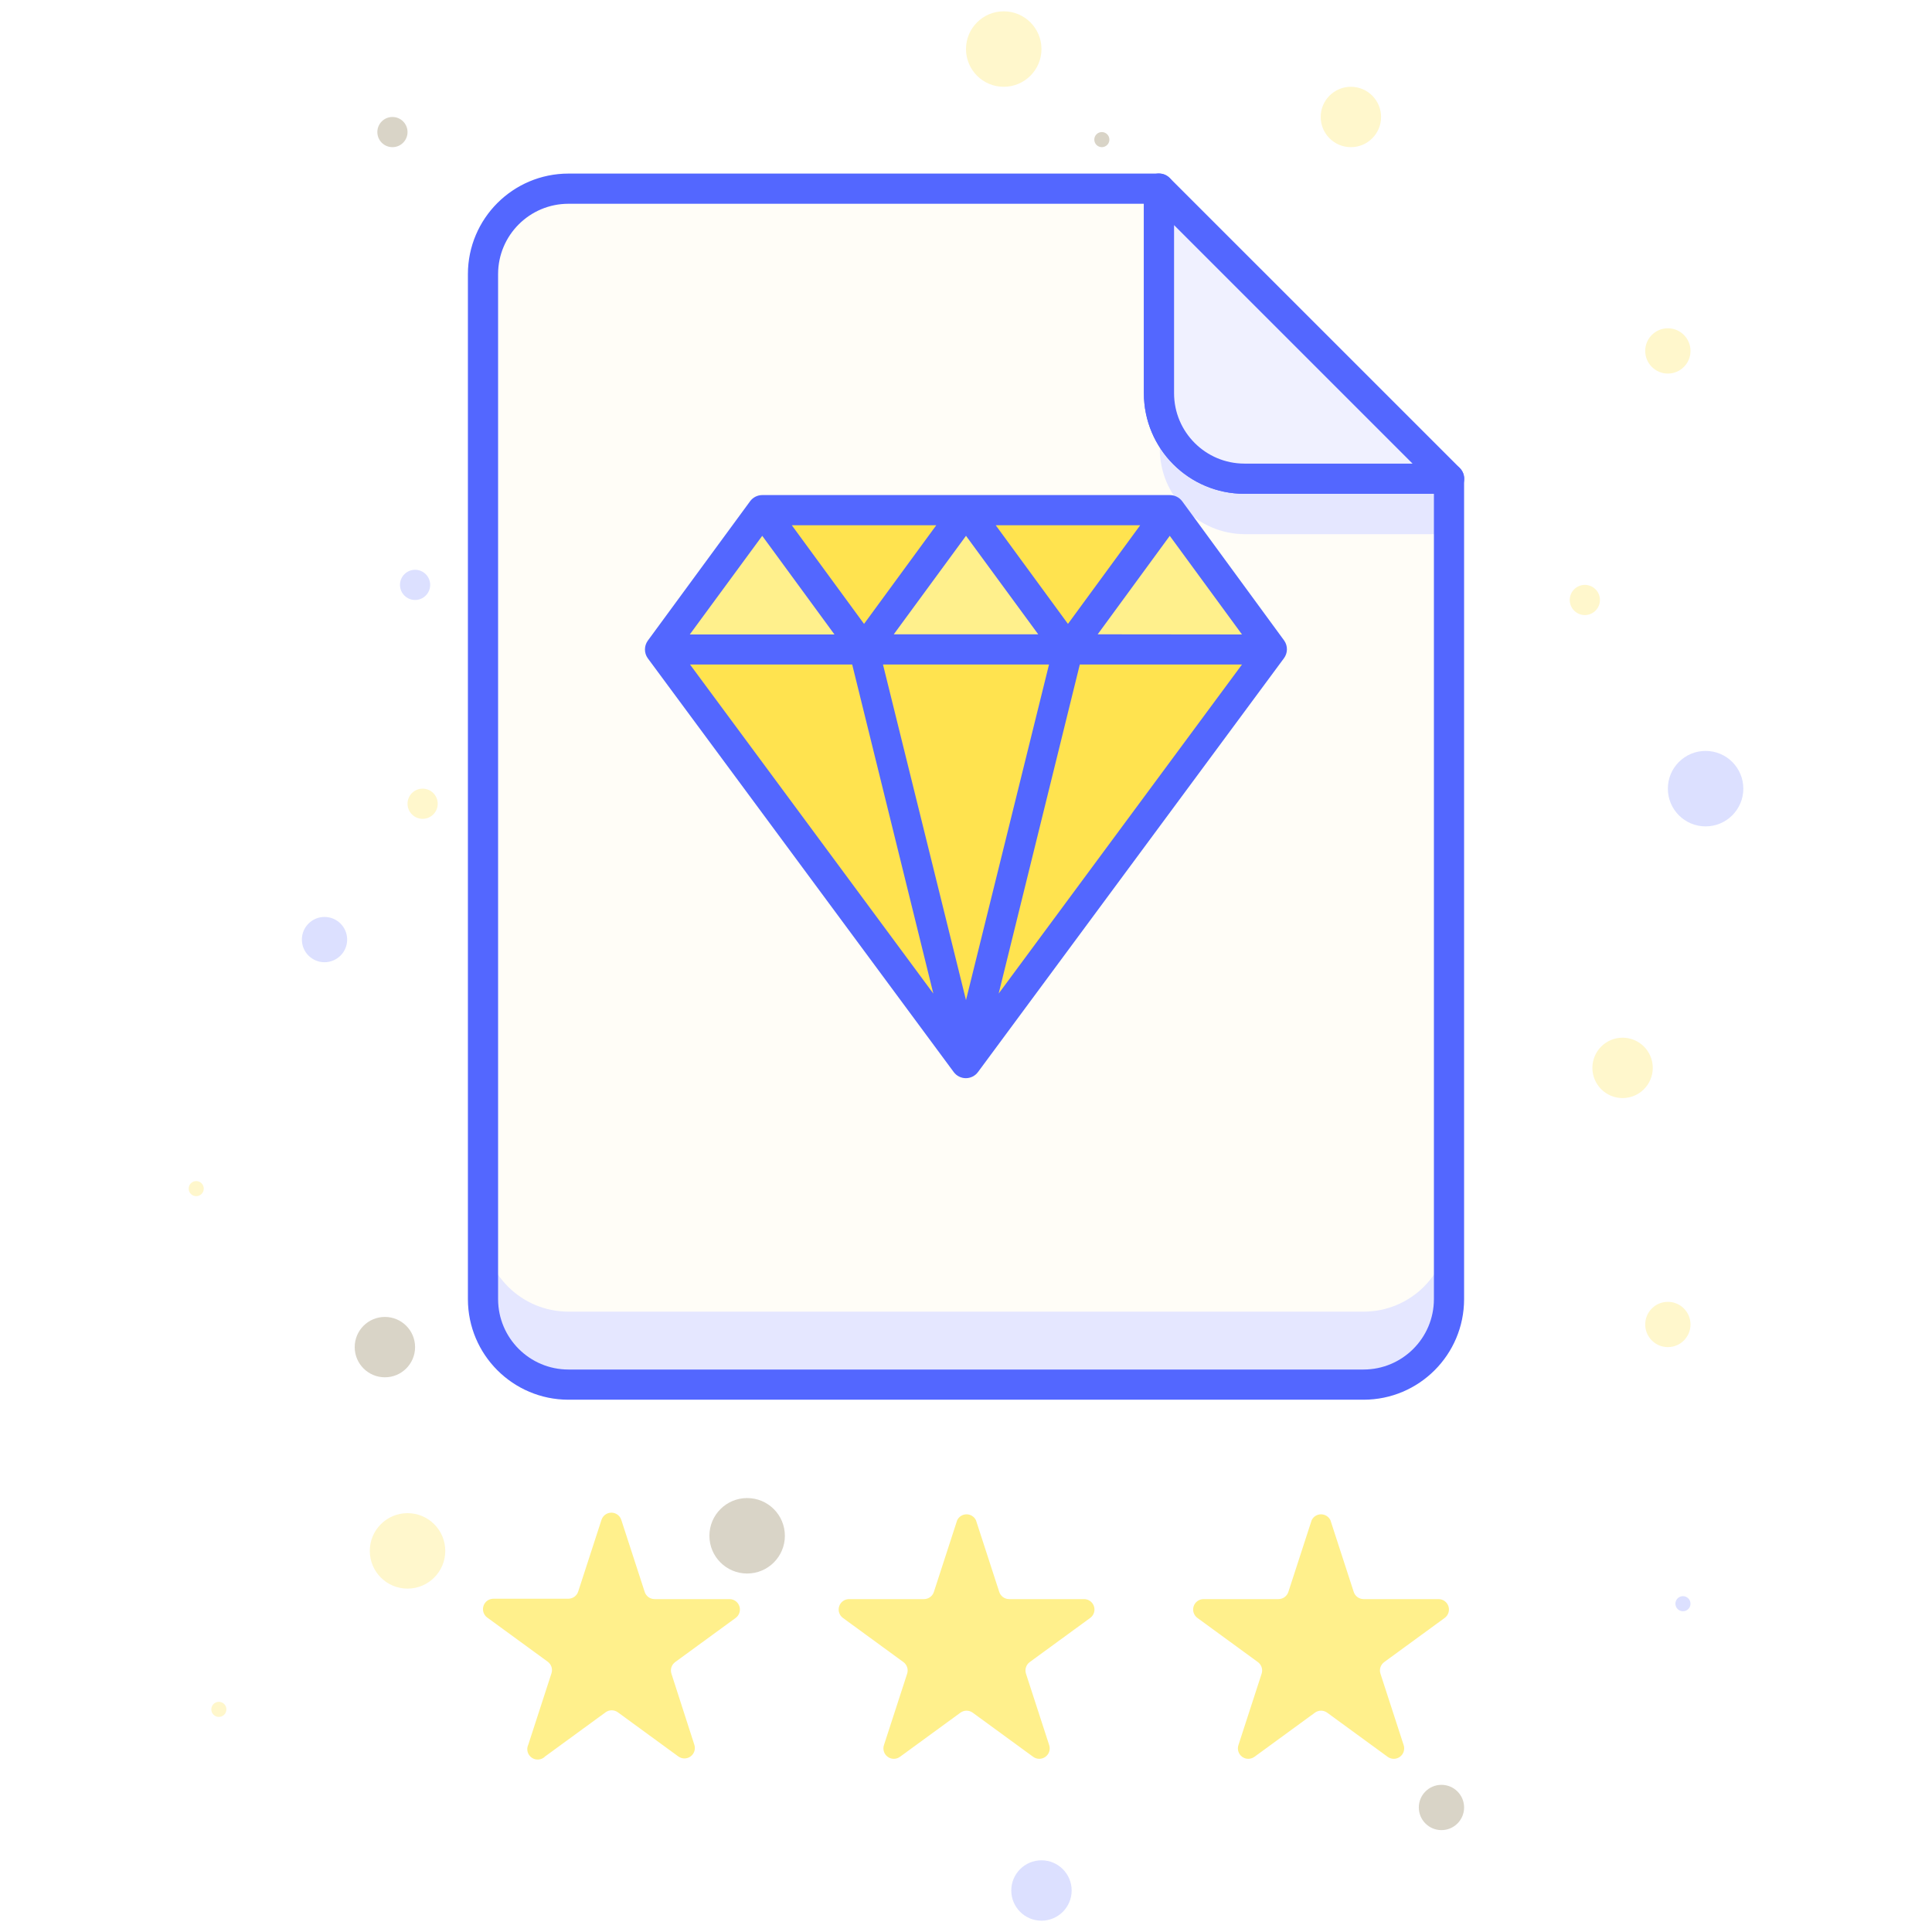
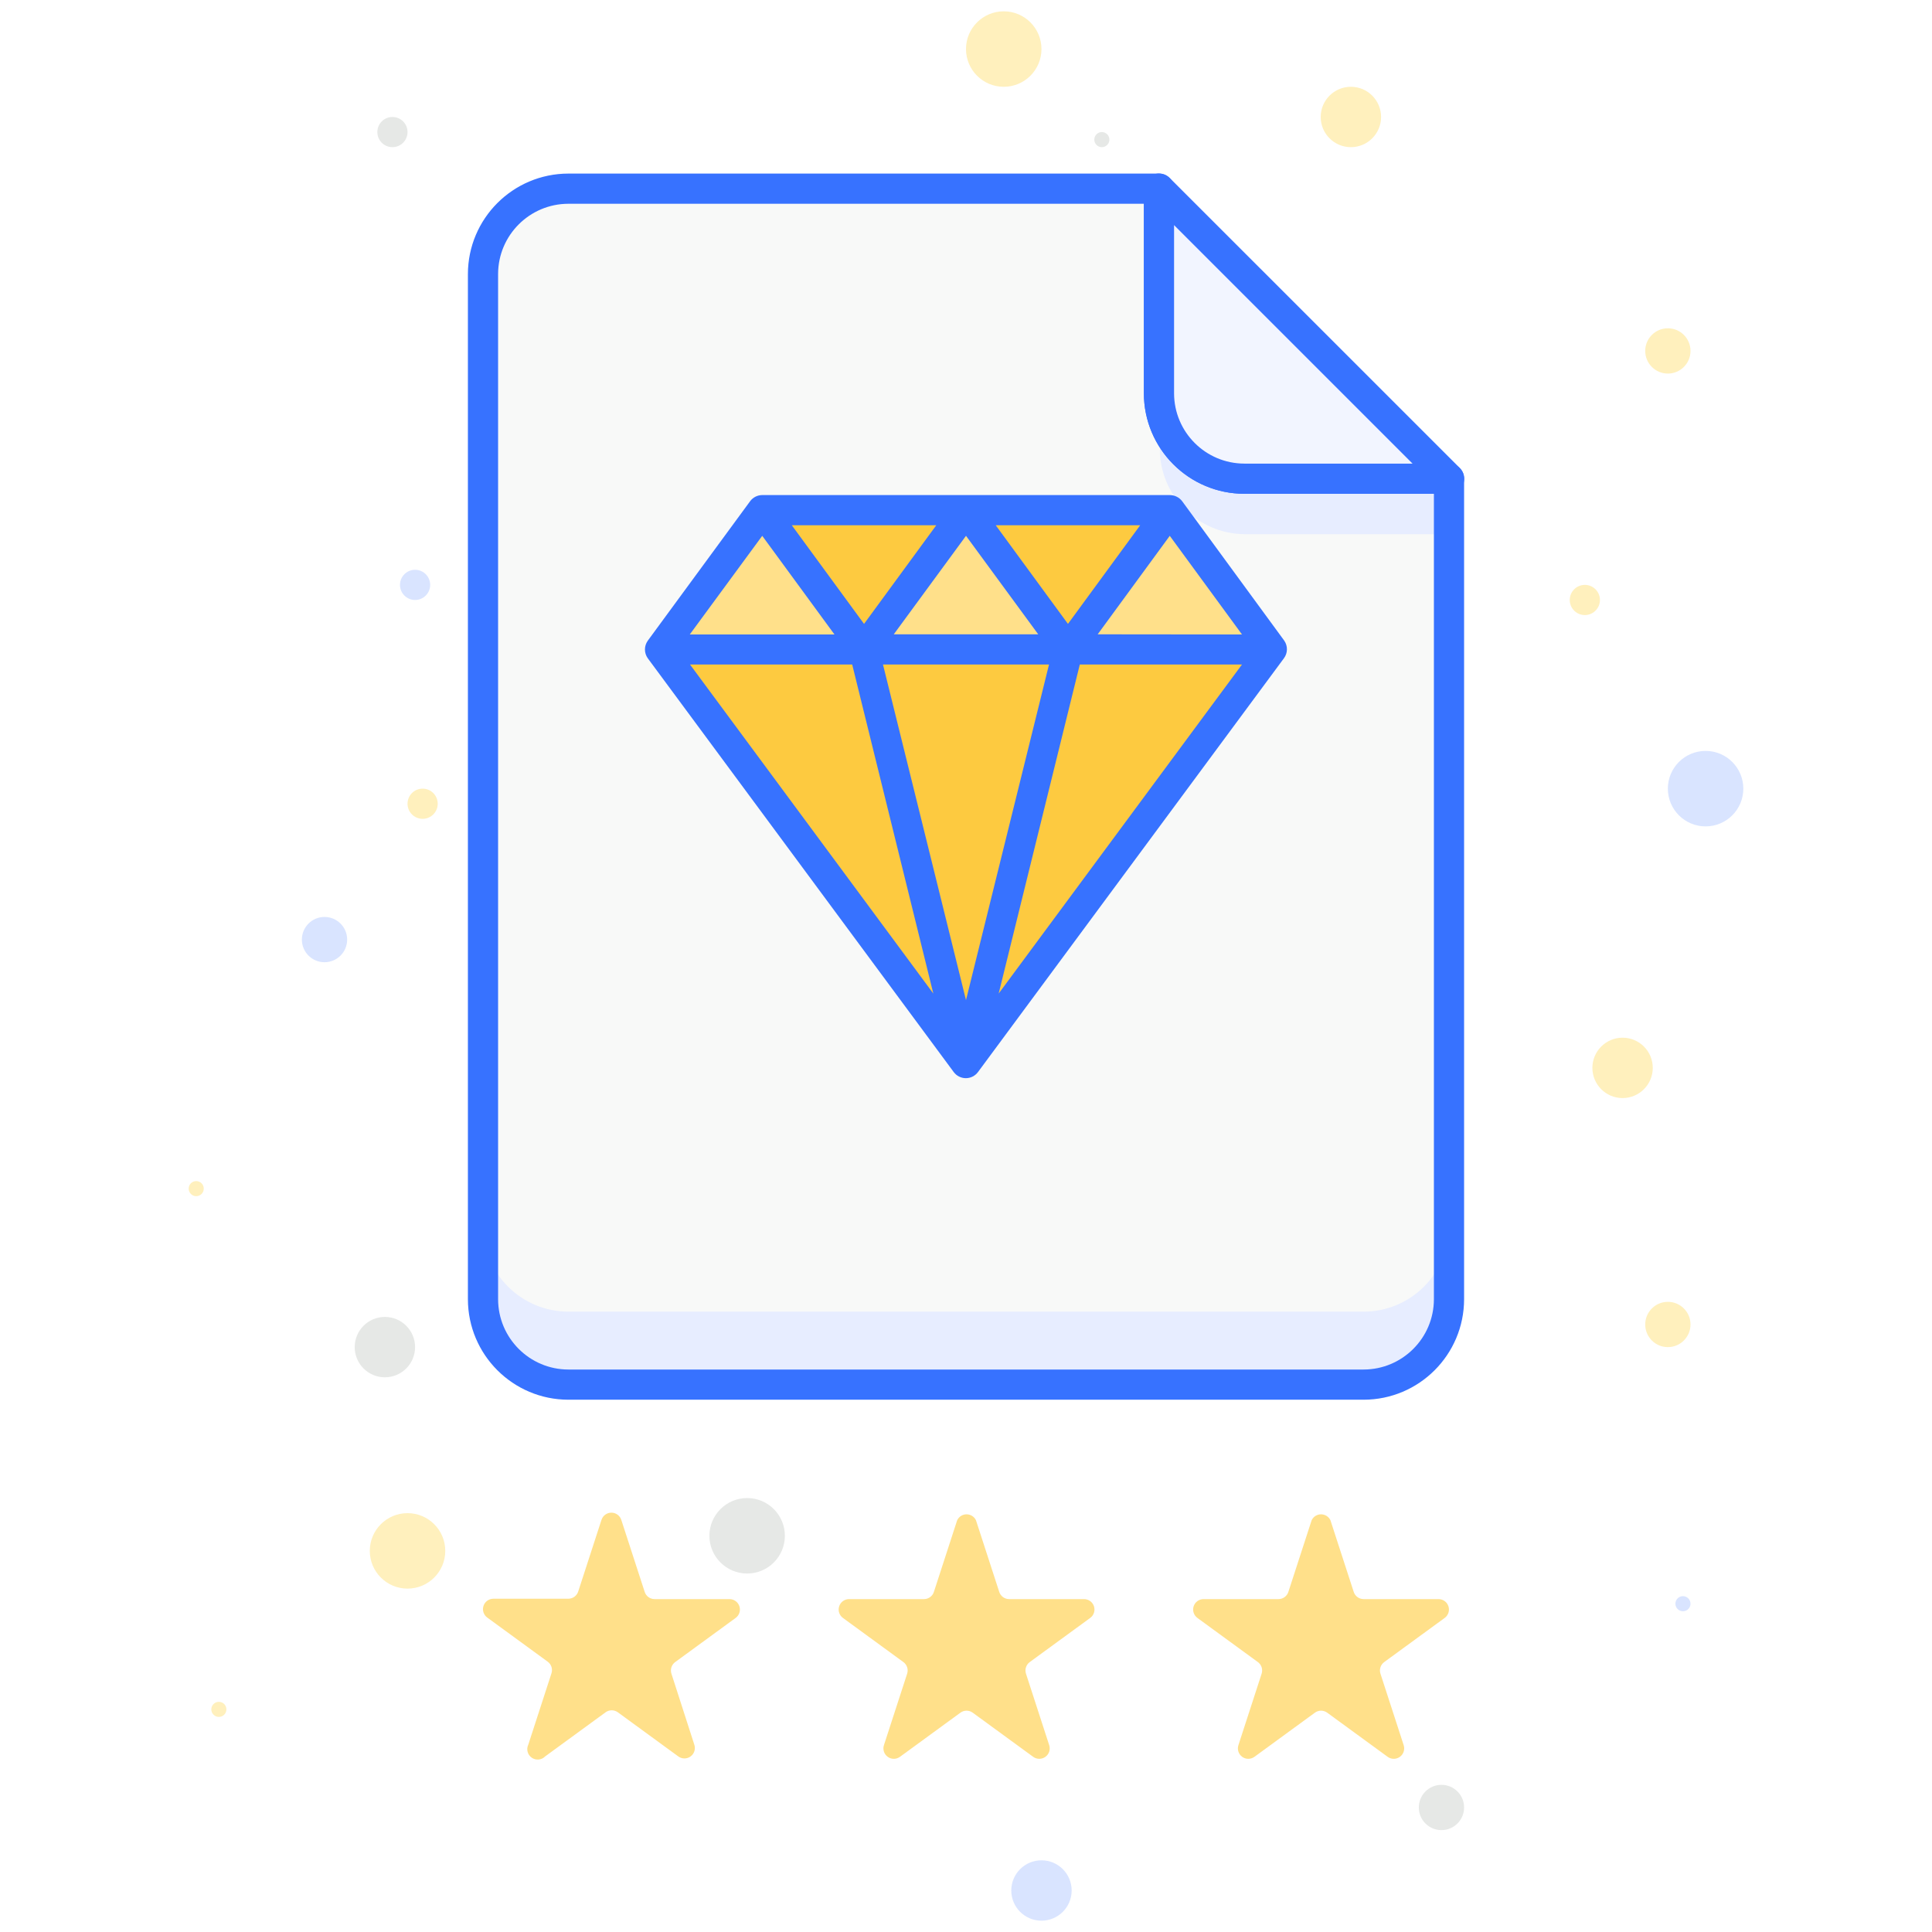
<svg xmlns="http://www.w3.org/2000/svg" width="800px" height="800px" viewBox="0 0 256 256">
  <defs>
-     <style>.cls-1{fill:#e5e7ff;}.cls-2{fill:#fffdf7;}.cls-3{fill:#5367ff;}.cls-4{fill:#f0f1ff;}.cls-5{fill:#ffe34f;}.cls-6{fill:#ffe34f;}.cls-7{fill:#fff08c;}.cls-8{fill:#fff7cc;}.cls-9{fill:#d9d4c7;}.cls-10{fill:#dce0ff;}.cls-11{fill:#fff7cc;}</style>
+     <style>.cls-1{fill:#e7edff;}.cls-2{fill:#f8f9f8;}.cls-3{fill:#3772ff;}.cls-4{fill:#f2f5ff;}.cls-5{fill:#fdca40;}.cls-6{fill:#fdca40;}.cls-7{fill:#ffe08a;}.cls-8{fill:#fff0bd;}.cls-9{fill:#e6e8e6;}.cls-10{fill:#d9e4ff;}.cls-11{fill:#fff0bd;}</style>
  </defs>
  <g id="Layer_2" data-name="Layer 2">
    <path class="cls-1" d="M164.89,63.43H192V172.15a11.32,11.32,0,0,1-11.32,11.32H75.32A11.32,11.32,0,0,1,64,172.15V36.32A11.32,11.32,0,0,1,75.32,25h78.26V52.11A11.32,11.32,0,0,0,164.89,63.43Z" />
    <path class="cls-2" d="M164.89,63.43H192v99.05a11.32,11.32,0,0,1-11.32,11.32H75.32A11.32,11.32,0,0,1,64,162.49V36.32A11.32,11.32,0,0,1,75.32,25h78.26V52.11A11.32,11.32,0,0,0,164.89,63.43Z" />
    <path class="cls-1" d="M192.12,70.78H165a11.32,11.32,0,0,1-11.32-11.32V32.35l38.43,32.26Z" />
    <path class="cls-3" d="M180.68,185.47H75.32A13.33,13.33,0,0,1,62,172.15V36.32A13.33,13.33,0,0,1,75.32,23h78.25a2,2,0,0,1,2,2V52.11a9.33,9.33,0,0,0,9.32,9.32H192a2,2,0,0,1,2,2V172.15A13.33,13.33,0,0,1,180.68,185.47ZM75.32,27A9.33,9.33,0,0,0,66,36.32V172.15a9.33,9.33,0,0,0,9.32,9.32H180.68a9.33,9.33,0,0,0,9.32-9.32V65.43H164.89a13.33,13.33,0,0,1-13.32-13.32V27Z" />
    <path class="cls-4" d="M192,63.43H164.89a11.32,11.32,0,0,1-11.32-11.32V25Z" />
    <path class="cls-3" d="M192,65.43H164.89a13.33,13.33,0,0,1-13.32-13.32V25A2,2,0,0,1,155,23.59L193.42,62A2,2,0,0,1,192,65.43Zm-36.43-35.6V52.11a9.33,9.33,0,0,0,9.32,9.32h22.28Z" />
    <polygon class="cls-5" points="126.03 68.59 102.94 68.59 114.49 84.36 126.03 68.59" />
    <polygon class="cls-6" points="89.44 87.05 125.83 136.27 113.7 87.05 89.44 87.05" />
    <polygon class="cls-5" points="153.06 68.59 129.97 68.59 141.51 84.36 153.06 68.59" />
    <polygon class="cls-7" points="139.54 85.05 128 69.29 116.46 85.05 139.54 85.05" />
    <polygon class="cls-7" points="100.97 69.29 89.43 85.05 112.52 85.05 100.97 69.29" />
    <polygon class="cls-7" points="166.57 85.05 155.03 69.29 143.49 85.05 166.57 85.05" />
    <polygon class="cls-5" points="115.76 87.05 128 136.7 140.24 87.05 115.76 87.05" />
    <polygon class="cls-6" points="130.17 136.27 166.56 87.05 142.3 87.05 130.17 136.27" />
    <path class="cls-3" d="M170.17,84.89v0L156.64,66.41A2.06,2.06,0,0,0,155,65.6H101a2,2,0,0,0-1.61.82L85.83,84.9a2,2,0,0,0,0,2.32v0l40.54,54.83a2,2,0,0,0,3.22,0l40.54-54.83v0A2,2,0,0,0,170.17,84.89ZM151.08,69.6l-9.57,13.07L131.94,69.6ZM137.57,84.05H118.43L128,71ZM124.06,69.6l-9.57,13.07L104.92,69.6ZM101,71l9.57,13.07H91.4ZM91.43,88.05h21.49l10.75,43.6ZM128,132.52,117,88.05H139Zm4.33-.87,10.75-43.6h21.49Zm13.12-47.6L155,71l9.57,13.07Z" />
    <path class="cls-7" d="M82.34,201.44l3.07,9.45a1.38,1.38,0,0,0,1.32,1h9.93a1.38,1.38,0,0,1,.81,2.5l-8,5.84a1.38,1.38,0,0,0-.5,1.55L92,231.18a1.38,1.38,0,0,1-2.13,1.55l-8-5.84a1.38,1.38,0,0,0-1.63,0l-8,5.84A1.38,1.38,0,0,1,70,231.18l3.07-9.45a1.38,1.38,0,0,0-.5-1.55l-8-5.84a1.38,1.38,0,0,1,.81-2.5h9.93a1.38,1.38,0,0,0,1.32-1l3.07-9.45A1.38,1.38,0,0,1,82.34,201.44Z" />
    <path class="cls-7" d="M129.32,201.44l3.07,9.45a1.38,1.38,0,0,0,1.32,1h9.93a1.38,1.38,0,0,1,.81,2.5l-8,5.84a1.38,1.38,0,0,0-.5,1.55l3.07,9.45a1.38,1.38,0,0,1-2.13,1.55l-8-5.84a1.38,1.38,0,0,0-1.63,0l-8,5.84a1.38,1.38,0,0,1-2.13-1.55l3.07-9.45a1.38,1.38,0,0,0-.5-1.55l-8-5.84a1.38,1.38,0,0,1,.81-2.5h9.93a1.38,1.38,0,0,0,1.32-1l3.07-9.45A1.38,1.38,0,0,1,129.32,201.44Z" />
    <path class="cls-7" d="M176.29,201.44l3.07,9.45a1.38,1.38,0,0,0,1.32,1h9.93a1.38,1.38,0,0,1,.81,2.5l-8,5.84a1.38,1.38,0,0,0-.5,1.55l3.07,9.45a1.38,1.38,0,0,1-2.13,1.55l-8-5.84a1.38,1.38,0,0,0-1.63,0l-8,5.84a1.38,1.38,0,0,1-2.13-1.55l3.07-9.45a1.38,1.38,0,0,0-.5-1.55l-8-5.84a1.38,1.38,0,0,1,.81-2.5h9.93a1.38,1.38,0,0,0,1.32-1l3.07-9.45A1.38,1.38,0,0,1,176.29,201.44Z" />
    <circle class="cls-8" cx="54" cy="205.5" r="5" />
    <circle class="cls-8" cx="215" cy="141.5" r="4" />
    <circle class="cls-8" cx="221" cy="46.5" r="3" />
    <circle class="cls-8" cx="56" cy="106.5" r="2" />
    <circle class="cls-8" cx="29" cy="226.5" r="1" />
    <circle class="cls-9" cx="99" cy="203.5" r="5" />
    <circle class="cls-9" cx="51" cy="178.5" r="4" />
    <circle class="cls-9" cx="191" cy="239.5" r="3" />
    <circle class="cls-9" cx="52" cy="17.5" r="2" />
    <circle class="cls-9" cx="146" cy="18.5" r="1" />
    <circle class="cls-10" cx="226" cy="104.5" r="5" />
    <circle class="cls-10" cx="138" cy="250.5" r="4" />
    <circle class="cls-10" cx="43" cy="124.5" r="3" />
    <circle class="cls-10" cx="55" cy="77.5" r="2" />
    <circle class="cls-10" cx="223" cy="212.5" r="1" />
    <circle class="cls-11" cx="133" cy="6.5" r="5" />
    <circle class="cls-11" cx="179" cy="15.5" r="4" />
    <circle class="cls-11" cx="221" cy="175.5" r="3" />
    <circle class="cls-11" cx="210" cy="79.5" r="2" />
    <circle class="cls-11" cx="26" cy="157.5" r="1" />
  </g>
</svg>
